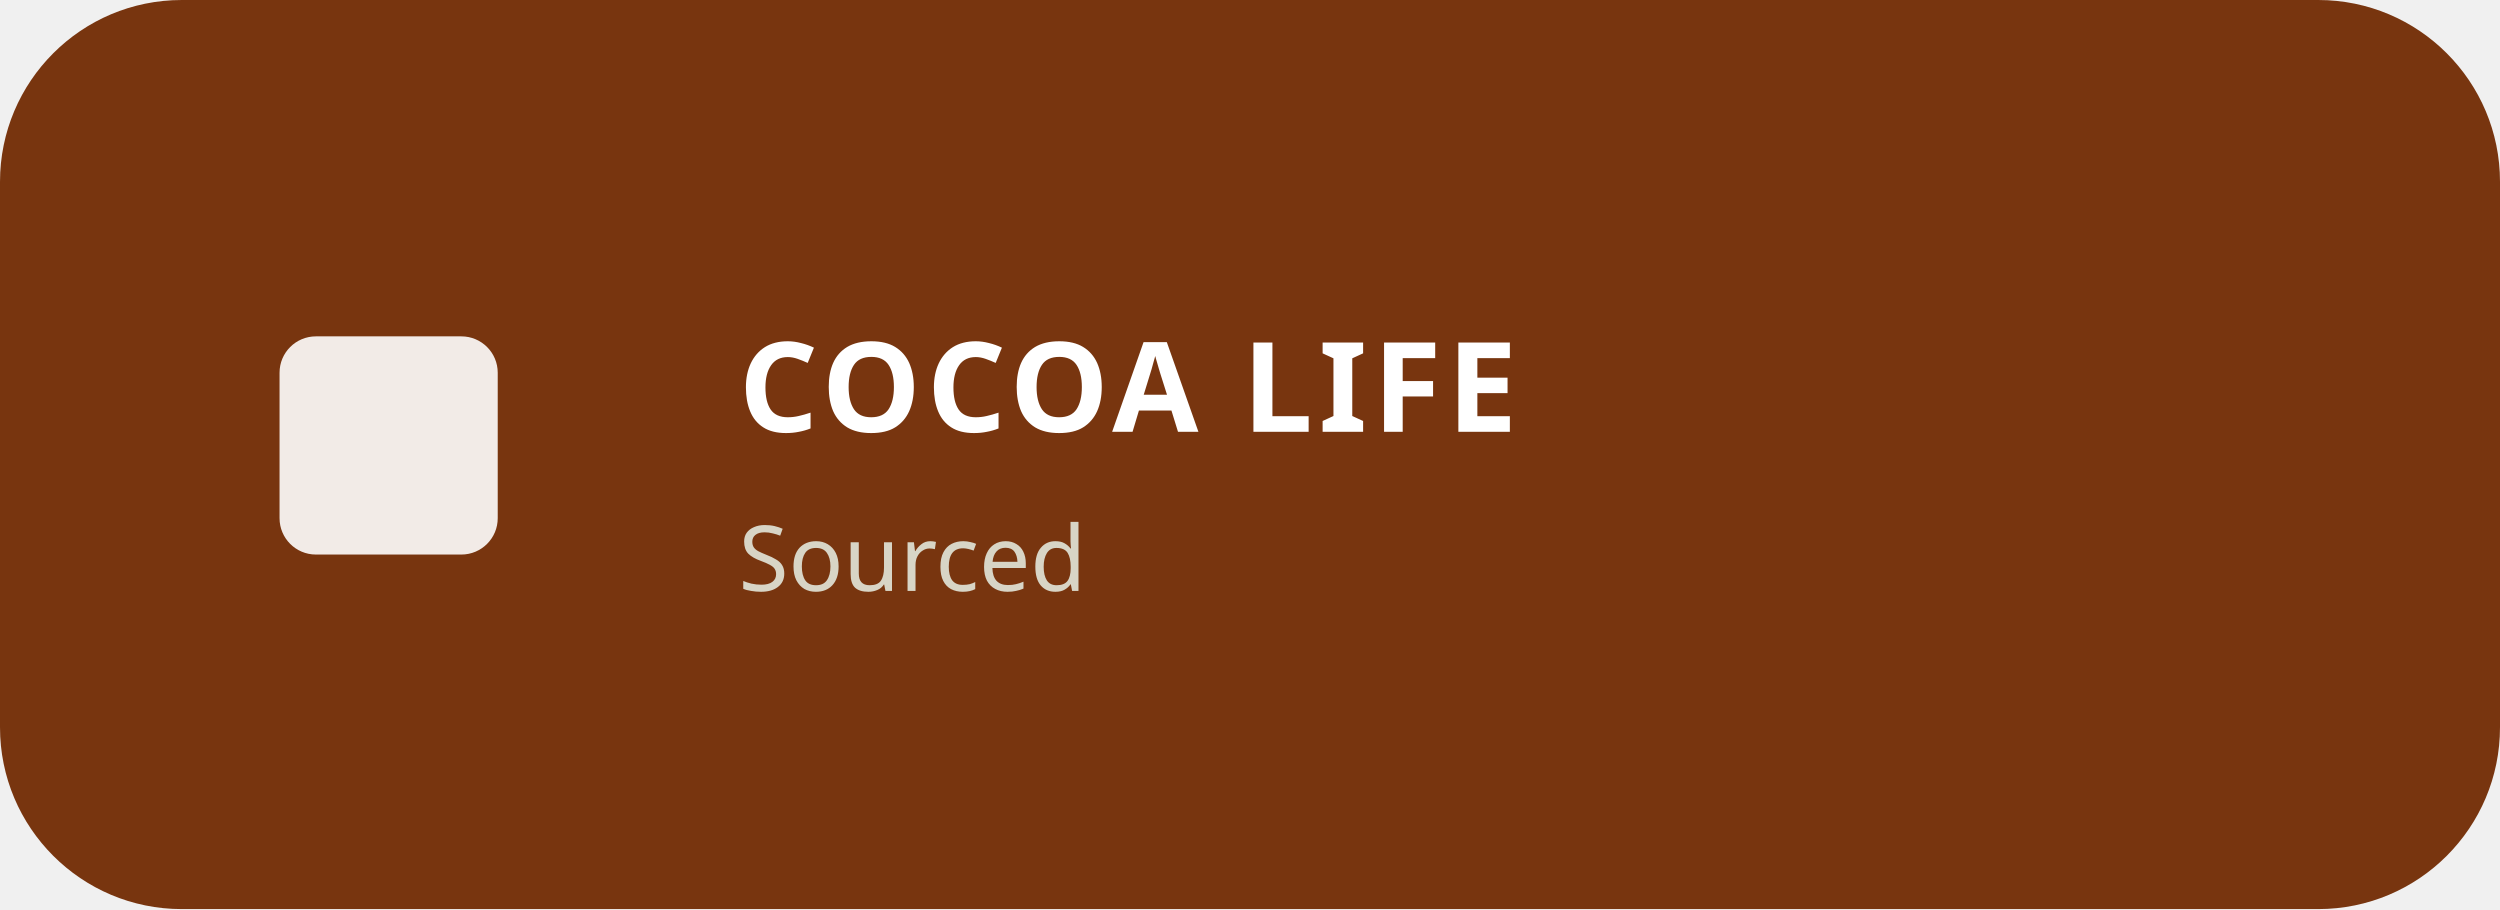
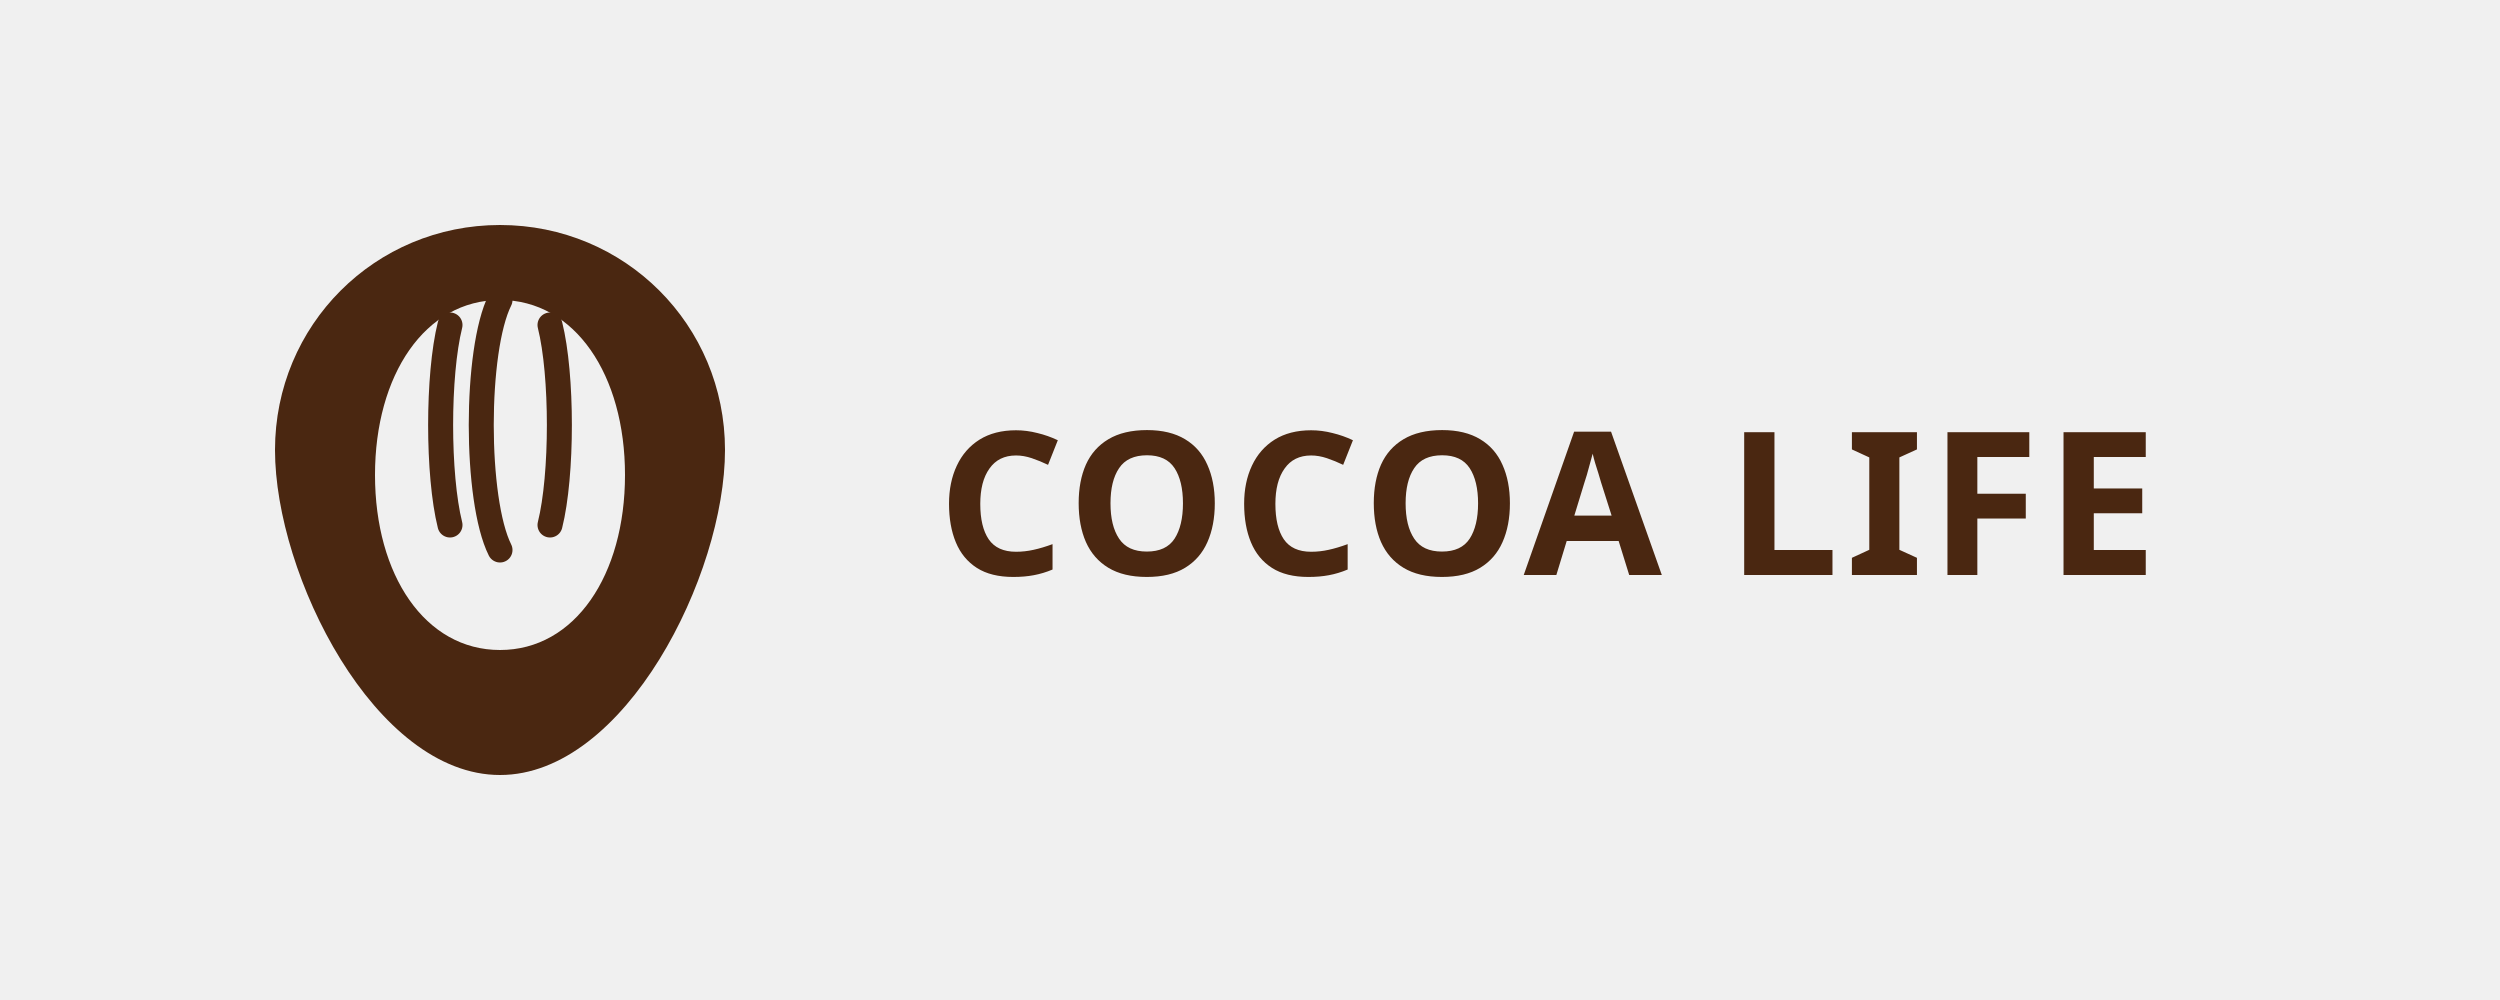
- <svg xmlns="http://www.w3.org/2000/svg" viewBox="0 0 220 80" width="220" height="80">
-   <rect width="100%" height="100%" rx="16" fill="#78350f" />
-   <g transform="translate(15, 20) scale(1.6)">
-     <rect x="6" y="6" width="12" height="12" rx="2" fill="#ffffff" opacity="0.9" />
-   </g>
-   <text x="65" y="38" font-family="sans-serif" font-size="11" font-weight="900" fill="#ffffff" letter-spacing="0.5">COCOA LIFE</text>
-   <text x="65" y="52" font-family="sans-serif" font-size="8" font-weight="500" fill="#f0fdf4" opacity="0.8">Sourced</text>
+ <svg xmlns="http://www.w3.org/2000/svg" viewBox="0 0 200 80" width="200" height="80">
+   <path d="M40 18c-10 0-18 8-18 18s8 26 18 26 18-16 18-26-8-18-18-18zm0 34c-6 0-10-6-10-14s4-14 10-14 10 6 10 14-4 14-10 14z" fill="#4a2711" />
+   <path d="M40 24c-2 4-2 16 0 20M36 26c-1 4-1 12 0 16M44 26c1 4 1 12 0 16" stroke="#4a2711" stroke-width="2" fill="none" stroke-linecap="round" />
+   <text x="75" y="46" font-family="system-ui, sans-serif" font-size="16" font-weight="900" fill="#4a2711" letter-spacing="0.5">COCOA LIFE</text>
</svg>
